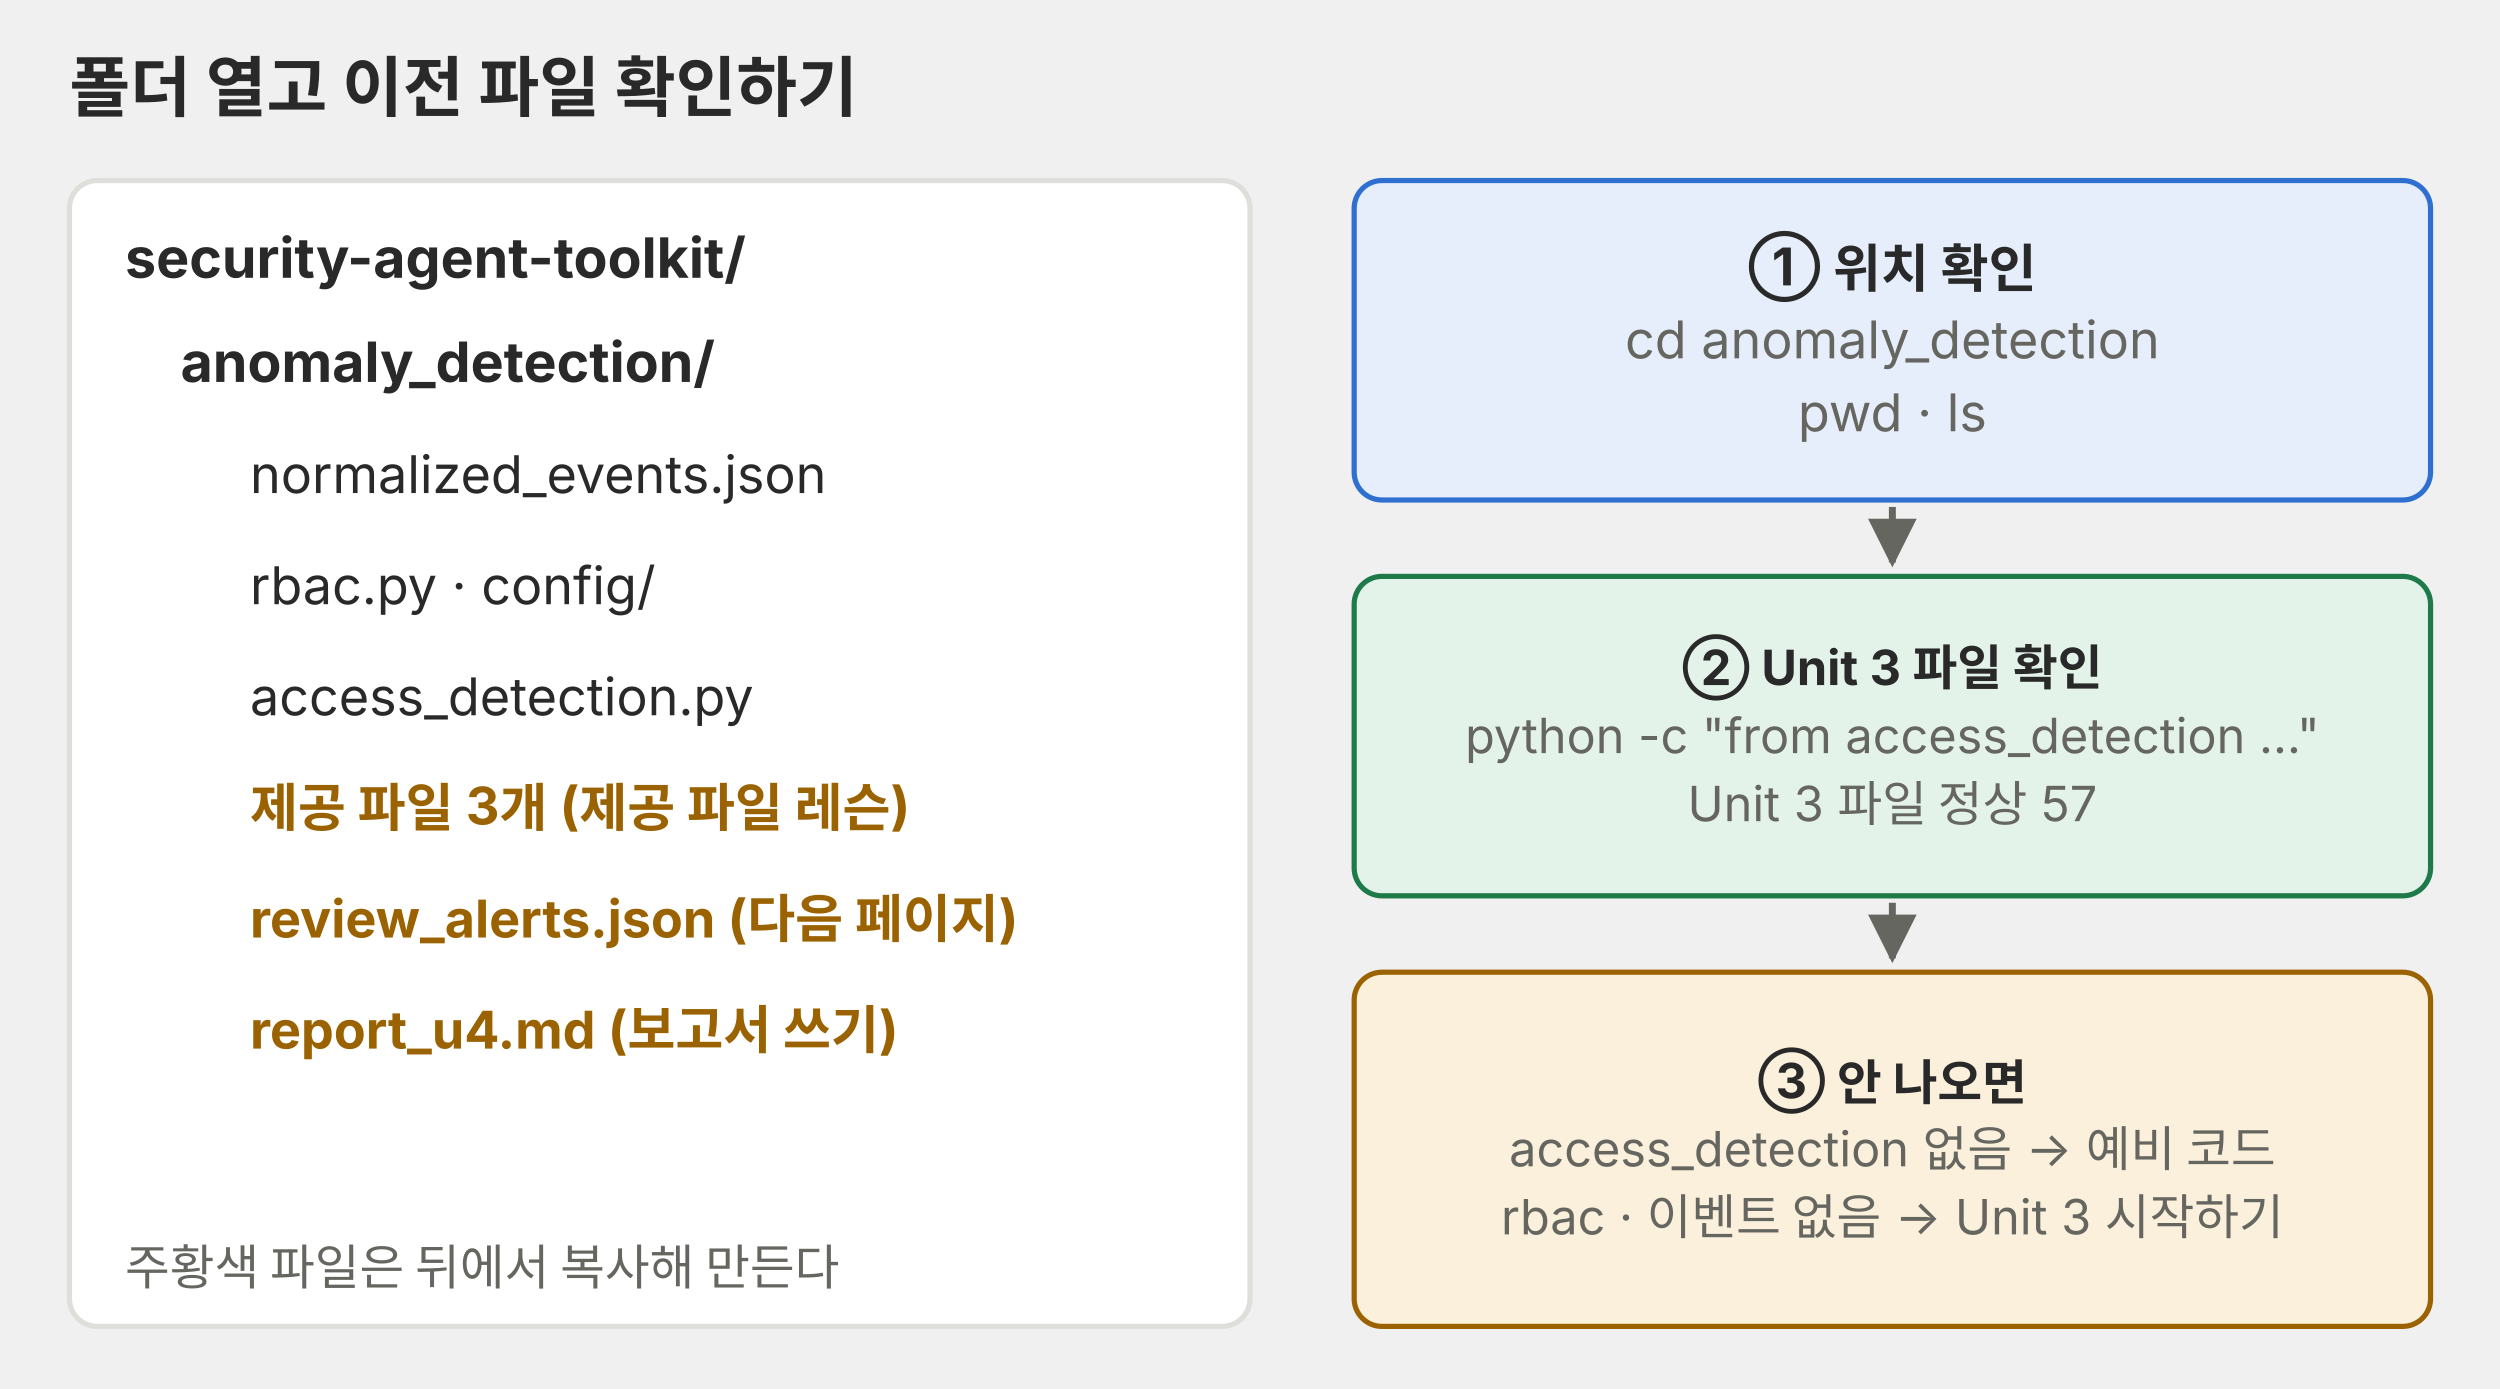
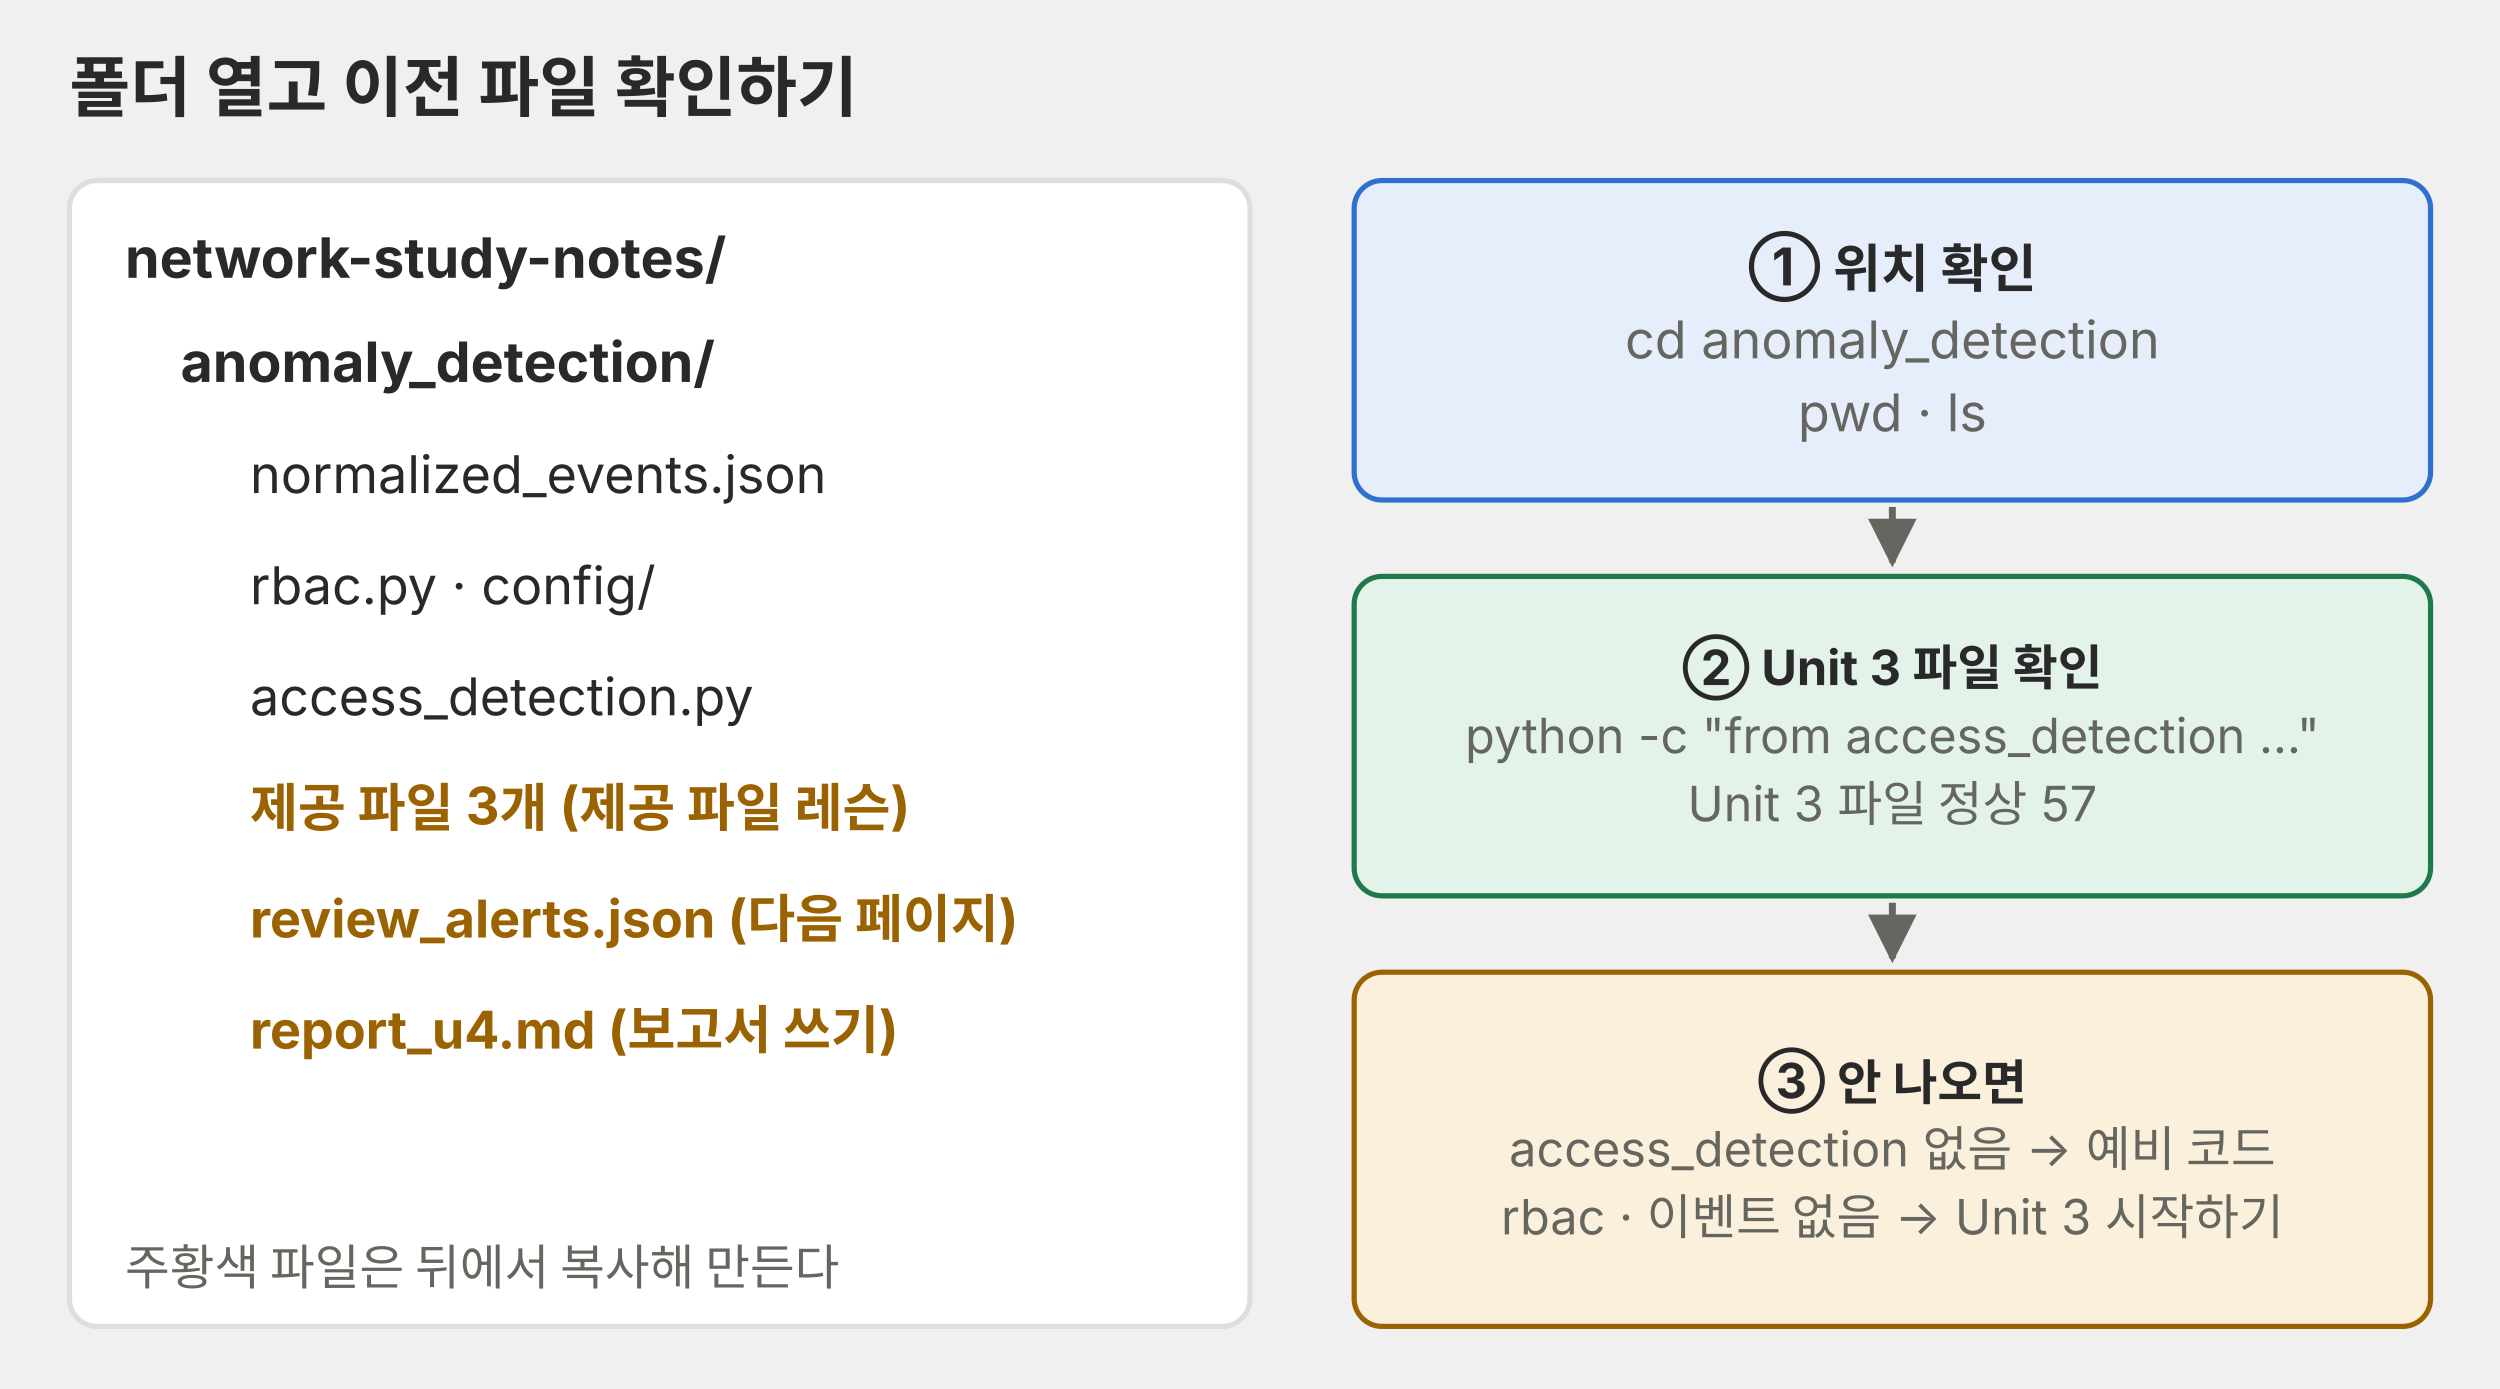
<svg xmlns="http://www.w3.org/2000/svg" viewBox="0 0 720 400" role="img" font-family="Pretendard, 'Noto Sans KR', -apple-system, 'Segoe UI', sans-serif">
  <defs>
    <marker id="a-p02" viewBox="0 0 10 10" refX="9" refY="5" markerWidth="7" markerHeight="7" orient="auto-start-reverse">
      <path d="M0 0L10 5L0 10z" fill="#666660" />
    </marker>
  </defs>
  <text x="20" y="32" font-size="19" text-anchor="start" fill="#292929" font-weight="700">폴더 열고 이전 파일 확인하기</text>
  <rect x="20" y="52" width="340" height="330" rx="8" fill="#ffffff" stroke="#dededb" stroke-width="1.5" />
-   <text x="36" y="80" font-size="16" text-anchor="start" fill="#292929" font-weight="700">security-agent-toolkit/</text>
+   <text x="36" y="80" font-size="16" text-anchor="start" fill="#292929" font-weight="700">network-study-notes/</text>
  <text x="52" y="110" font-size="16" text-anchor="start" fill="#292929" font-weight="700">anomaly_detection/</text>
  <text x="72" y="142" font-size="15" text-anchor="start" fill="#292929">normalized_events.json</text>
  <text x="72" y="174" font-size="15" text-anchor="start" fill="#292929">rbac.py · config/</text>
  <text x="72" y="206" font-size="15" text-anchor="start" fill="#292929">access_detection.py</text>
  <text x="72" y="238" font-size="15" text-anchor="start" fill="#9a6200" font-weight="700">제공 파일 3개 (제공 파일 레슨)</text>
  <text x="72" y="270" font-size="15" text-anchor="start" fill="#9a6200" font-weight="700">review_alerts.json (다음 페이지)</text>
  <text x="72" y="302" font-size="15" text-anchor="start" fill="#9a6200" font-weight="700">report_u4.md (보고서 쓰기)</text>
  <text x="36" y="370" font-size="14" text-anchor="start" fill="#666660">주황색 파일은 뒤에서 복사해 만든다</text>
  <rect x="390" y="52" width="310" height="92" rx="8" fill="#e6eefb" stroke="#2f6fd0" stroke-width="1.5" />
  <text x="545.0" y="82.2" font-size="15" text-anchor="middle" fill="#292929" font-weight="700">① 위치 확인</text>
  <text x="545.0" y="103.2" font-size="15" text-anchor="middle" fill="#666660">cd anomaly_detection</text>
  <text x="545.0" y="124.2" font-size="15" text-anchor="middle" fill="#666660">pwd · ls</text>
  <rect x="390" y="166" width="310" height="92" rx="8" fill="#e4f3ea" stroke="#1f7a4a" stroke-width="1.5" />
  <text x="545.0" y="197.3" font-size="14" text-anchor="middle" fill="#292929" font-weight="700">② Unit 3 파일 확인</text>
  <text x="545.0" y="216.9" font-size="14" text-anchor="middle" fill="#666660">python -c "from access_detection …"</text>
  <text x="545.0" y="236.5" font-size="14" text-anchor="middle" fill="#666660">Unit 3 파일 정상 57</text>
  <rect x="390" y="280" width="310" height="102" rx="8" fill="#fbf0dc" stroke="#9a6200" stroke-width="1.5" />
  <text x="545.0" y="316.3" font-size="14" text-anchor="middle" fill="#292929" font-weight="700">③ 안 나오면</text>
  <text x="545.0" y="335.9" font-size="14" text-anchor="middle" fill="#666660">access_detection 없음 → 예비 코드</text>
  <text x="545.0" y="355.5" font-size="14" text-anchor="middle" fill="#666660">rbac · 이벤트 없음 → Unit 3 시작하기</text>
  <line x1="545" y1="146" x2="545" y2="162" stroke="#666660" stroke-width="2" marker-end="url(#a-p02)" />
  <line x1="545" y1="260" x2="545" y2="276" stroke="#666660" stroke-width="2" marker-end="url(#a-p02)" />
</svg>
